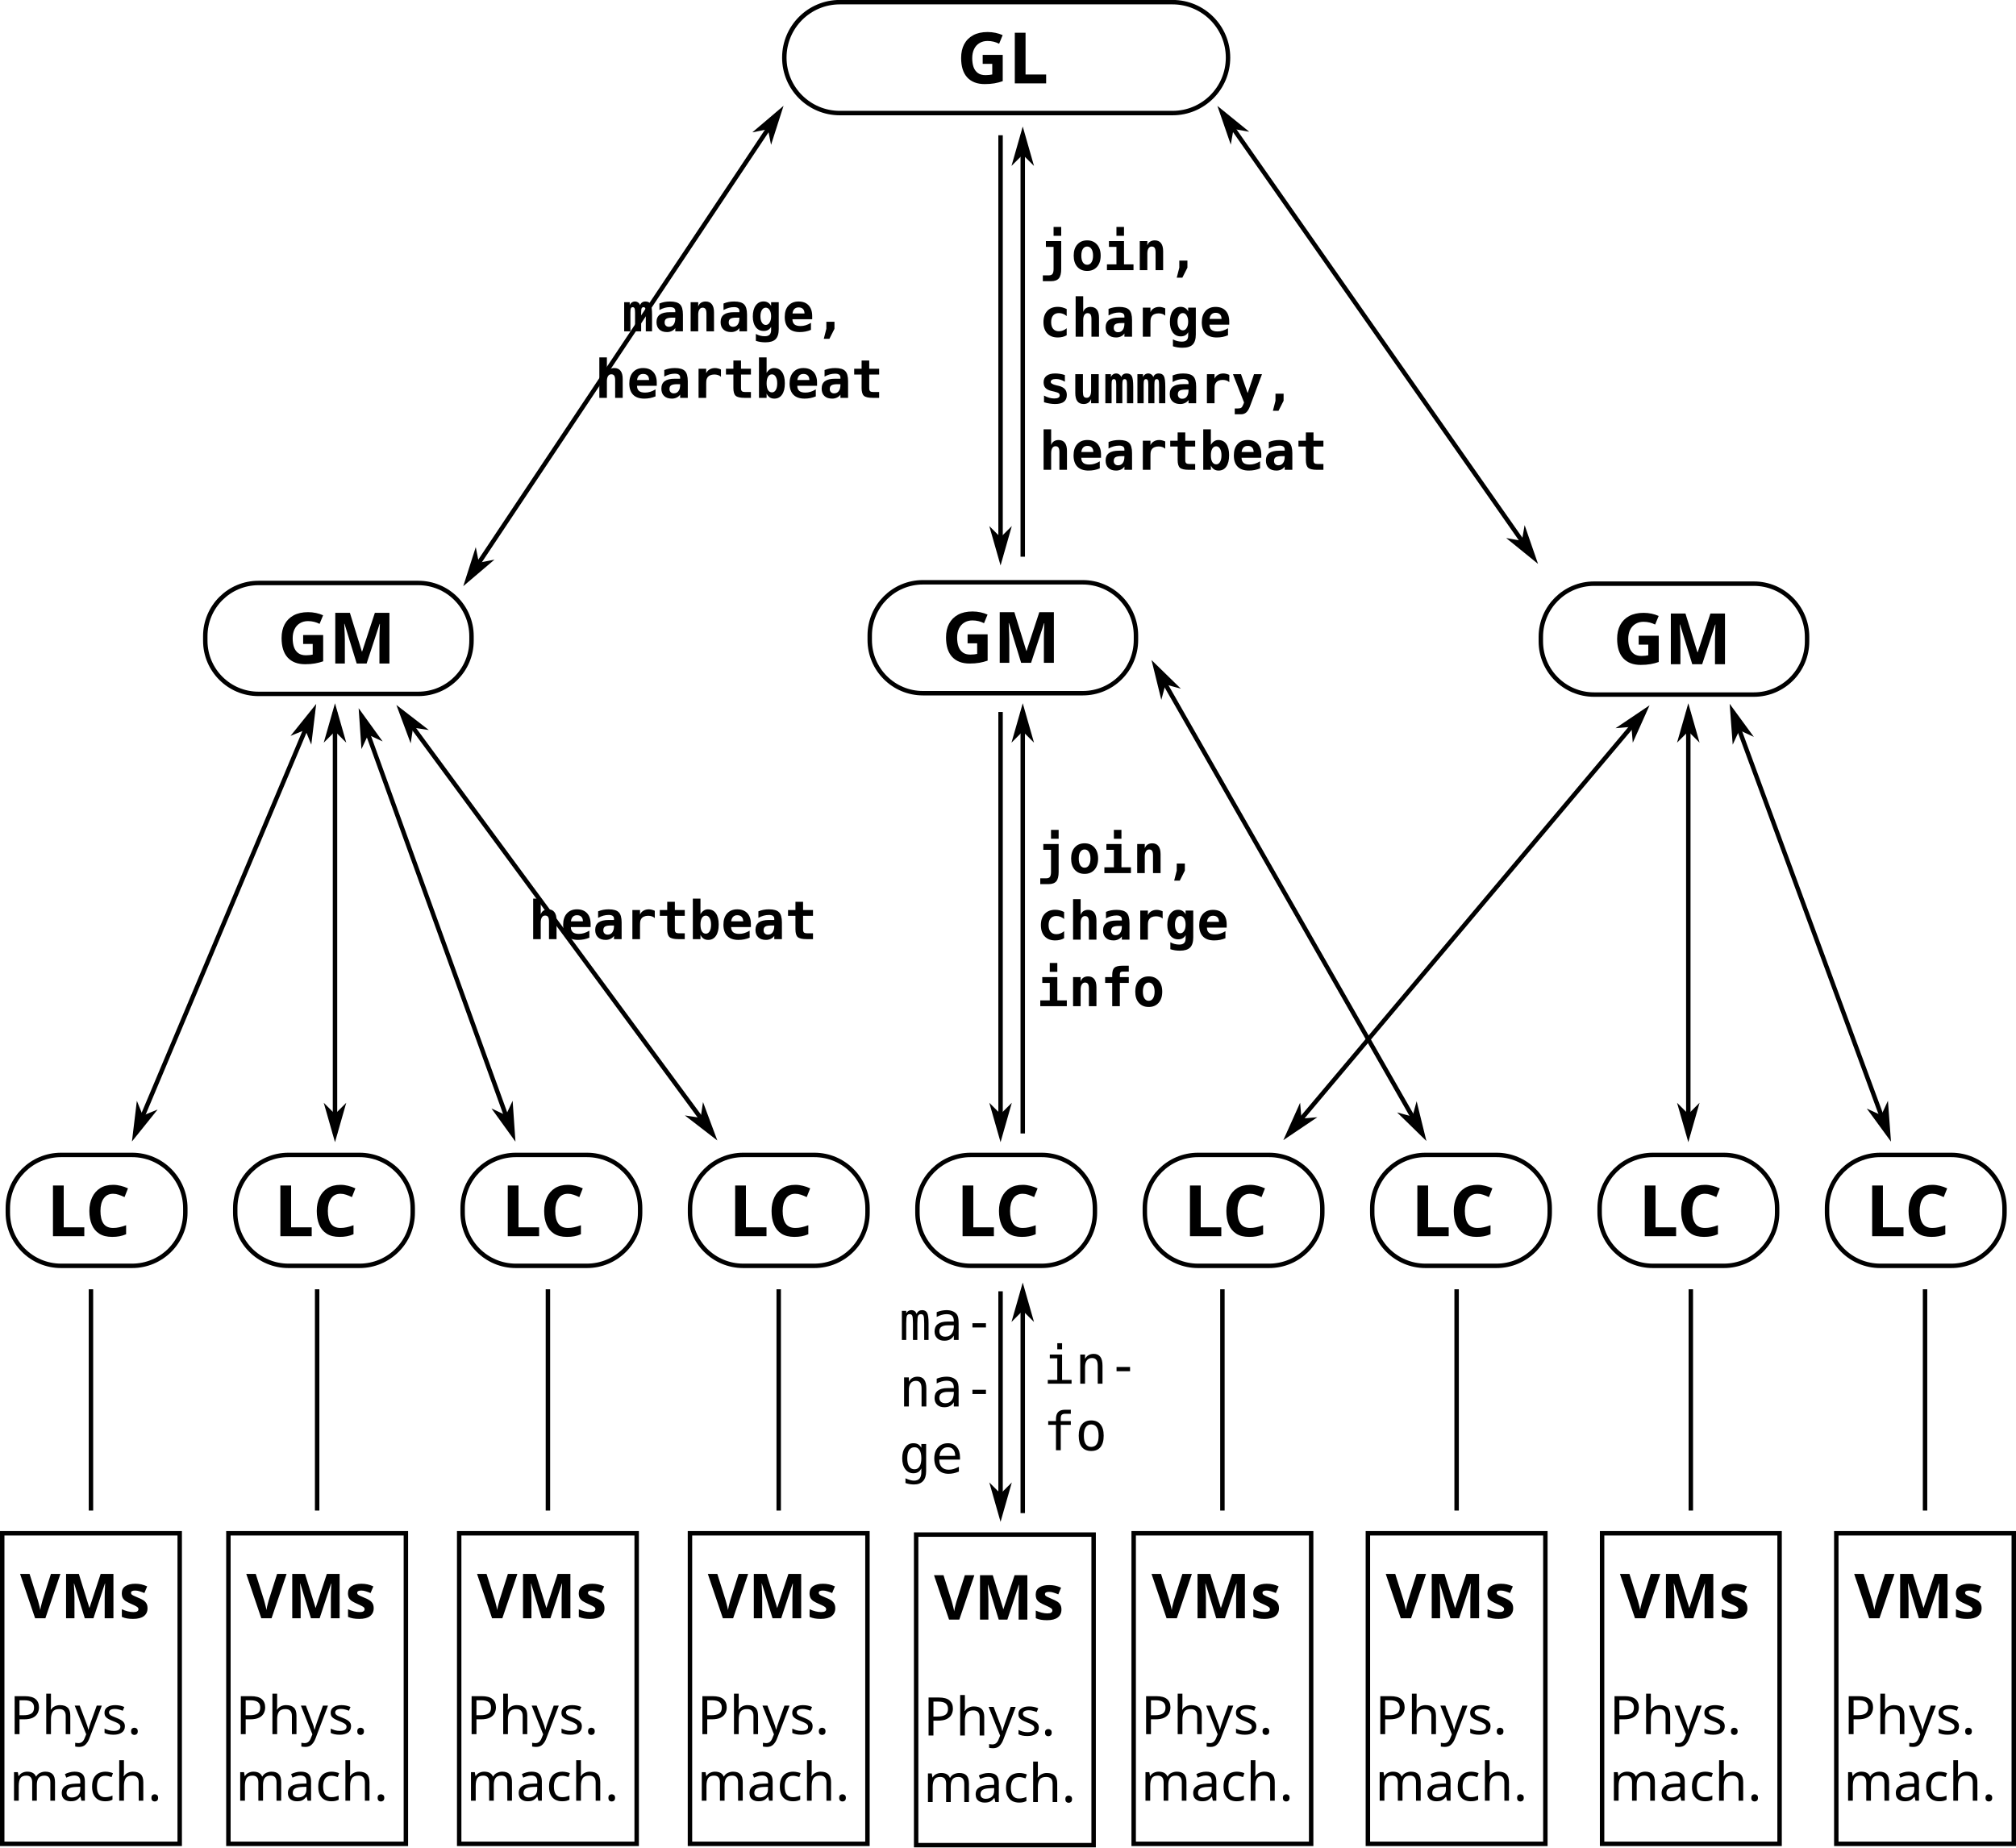
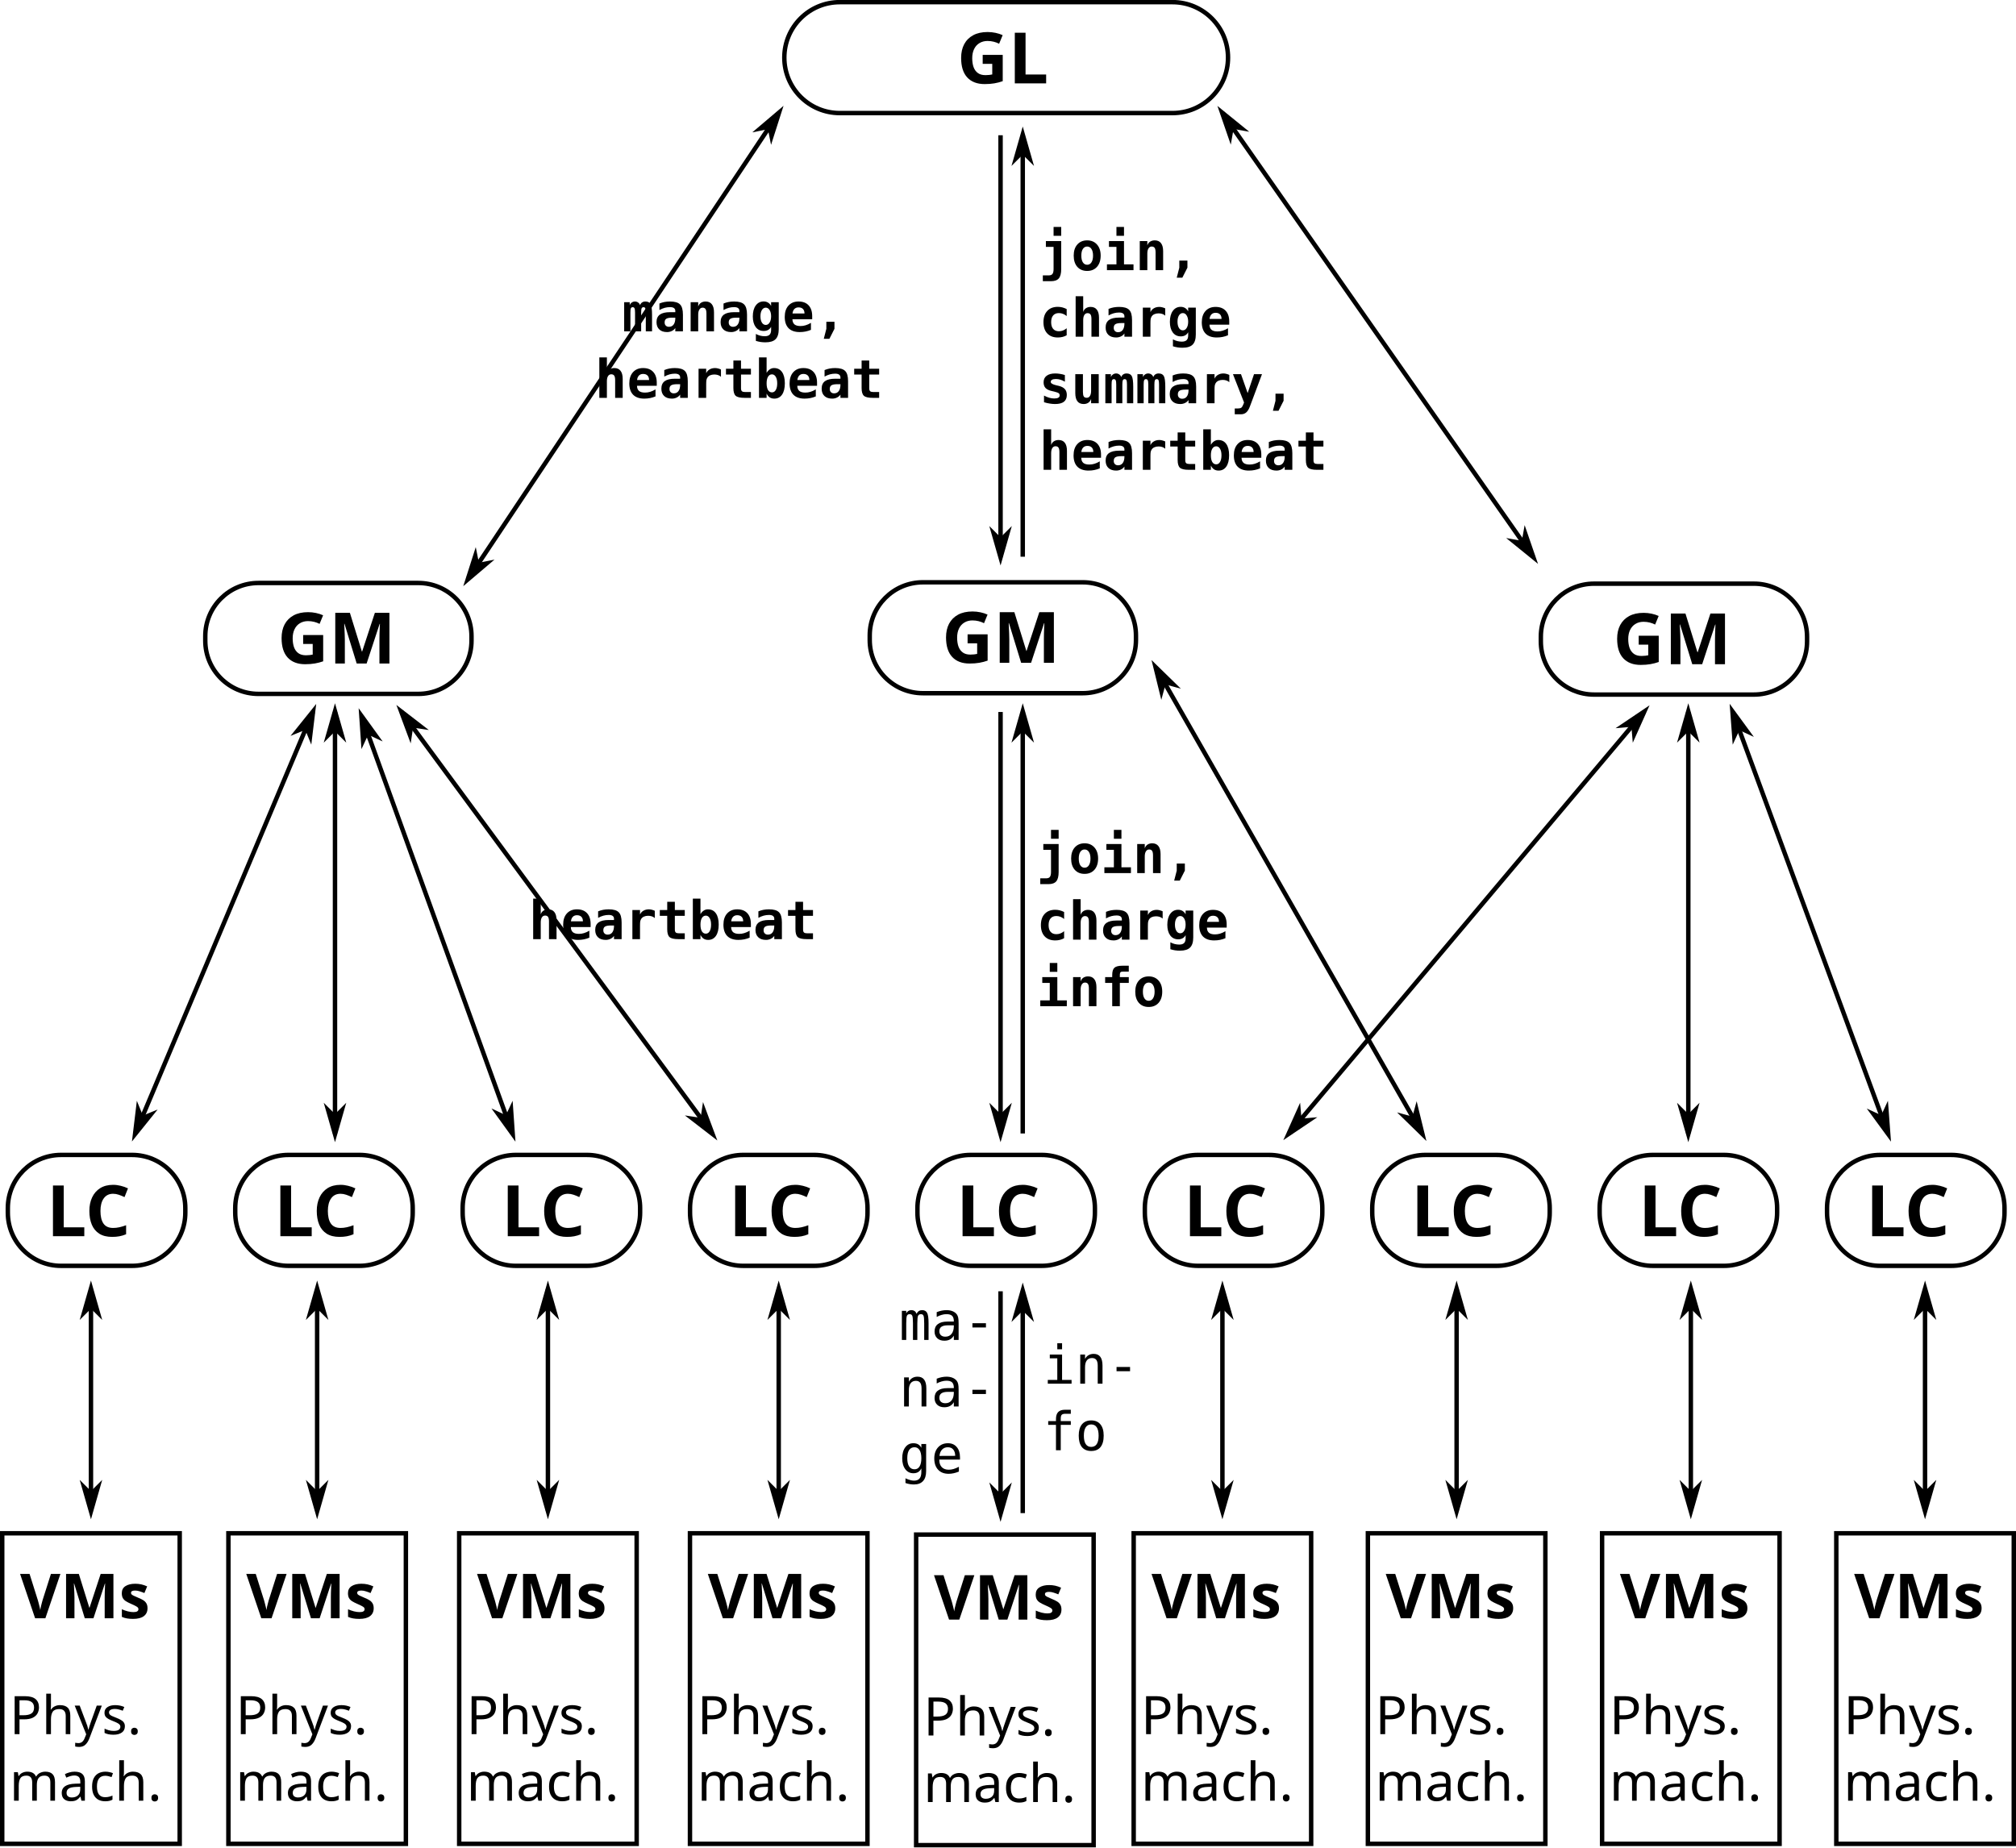
<svg xmlns="http://www.w3.org/2000/svg" xmlns:xlink="http://www.w3.org/1999/xlink" width="454.354" height="416.421" id="svg2" version="1.1">
  <defs id="defs4">
    <marker orient="auto" refY="0" refX="0" id="Arrow1Mstart" style="overflow:visible">
      <path id="path6010" d="M 0,0 5,-5 -12.5,0 5,5 0,0 z" style="fill-rule:evenodd;stroke:#000000;stroke-width:1pt" transform="matrix(0.4,0,0,0.4,4,0)" />
    </marker>
    <marker orient="auto" refY="0" refX="0" id="Arrow1Mend" style="overflow:visible">
      <path id="path6013" d="M 0,0 5,-5 -12.5,0 5,5 0,0 z" style="fill-rule:evenodd;stroke:#000000;stroke-width:1pt" transform="matrix(-0.4,0,0,-0.4,-4,0)" />
    </marker>
    <marker orient="auto" refY="0" refX="0" id="Arrow1Mend-9" style="overflow:visible">
      <path id="path6013-0" d="M 0,0 5,-5 -12.5,0 5,5 0,0 z" style="fill-rule:evenodd;stroke:#000000;stroke-width:1pt" transform="matrix(-0.4,0,0,-0.4,-4,0)" />
    </marker>
    <marker orient="auto" refY="0" refX="0" id="marker7746" style="overflow:visible">
      <path id="path7748" d="M 0,0 5,-5 -12.5,0 5,5 0,0 z" style="fill-rule:evenodd;stroke:#000000;stroke-width:1pt" transform="matrix(-0.4,0,0,-0.4,-4,0)" />
    </marker>
    <marker orient="auto" refY="0" refX="0" id="Arrow1Mstart-5" style="overflow:visible">
      <path id="path6010-2" d="M 0,0 5,-5 -12.5,0 5,5 0,0 z" style="fill-rule:evenodd;stroke:#000000;stroke-width:1pt" transform="matrix(0.4,0,0,0.4,4,0)" />
    </marker>
    <marker orient="auto" refY="0" refX="0" id="marker7746-1" style="overflow:visible">
      <path id="path7748-5" d="M 0,0 5,-5 -12.5,0 5,5 0,0 z" style="fill-rule:evenodd;stroke:#000000;stroke-width:1pt" transform="matrix(-0.4,0,0,-0.4,-4,0)" />
    </marker>
    <marker orient="auto" refY="0" refX="0" id="Arrow1Mstart-7" style="overflow:visible">
      <path id="path6010-3" d="M 0,0 5,-5 -12.5,0 5,5 0,0 z" style="fill-rule:evenodd;stroke:#000000;stroke-width:1pt" transform="matrix(0.4,0,0,0.4,4,0)" />
    </marker>
    <marker orient="auto" refY="0" refX="0" id="marker7746-3" style="overflow:visible">
      <path id="path7748-56" d="M 0,0 5,-5 -12.5,0 5,5 0,0 z" style="fill-rule:evenodd;stroke:#000000;stroke-width:1pt" transform="matrix(-0.4,0,0,-0.4,-4,0)" />
    </marker>
    <marker orient="auto" refY="0" refX="0" id="Arrow1Mstart-8" style="overflow:visible">
      <path id="path6010-7" d="M 0,0 5,-5 -12.5,0 5,5 0,0 z" style="fill-rule:evenodd;stroke:#000000;stroke-width:1pt" transform="matrix(0.4,0,0,0.4,4,0)" />
    </marker>
    <marker orient="auto" refY="0" refX="0" id="marker7746-32" style="overflow:visible">
      <path id="path7748-1" d="M 0,0 5,-5 -12.5,0 5,5 0,0 z" style="fill-rule:evenodd;stroke:#000000;stroke-width:1pt" transform="matrix(-0.4,0,0,-0.4,-4,0)" />
    </marker>
    <marker orient="auto" refY="0" refX="0" id="Arrow1Mstart-4" style="overflow:visible">
      <path id="path6010-8" d="M 0,0 5,-5 -12.5,0 5,5 0,0 z" style="fill-rule:evenodd;stroke:#000000;stroke-width:1pt" transform="matrix(0.4,0,0,0.4,4,0)" />
    </marker>
    <marker orient="auto" refY="0" refX="0" id="marker7746-2" style="overflow:visible">
      <path id="path7748-8" d="M 0,0 5,-5 -12.5,0 5,5 0,0 z" style="fill-rule:evenodd;stroke:#000000;stroke-width:1pt" transform="matrix(-0.4,0,0,-0.4,-4,0)" />
    </marker>
    <marker orient="auto" refY="0" refX="0" id="Arrow1Mstart-6" style="overflow:visible">
      <path id="path6010-1" d="M 0,0 5,-5 -12.5,0 5,5 0,0 z" style="fill-rule:evenodd;stroke:#000000;stroke-width:1pt" transform="matrix(0.4,0,0,0.4,4,0)" />
    </marker>
    <marker orient="auto" refY="0" refX="0" id="marker7746-6" style="overflow:visible">
      <path id="path7748-82" d="M 0,0 5,-5 -12.5,0 5,5 0,0 z" style="fill-rule:evenodd;stroke:#000000;stroke-width:1pt" transform="matrix(-0.4,0,0,-0.4,-4,0)" />
    </marker>
    <marker orient="auto" refY="0" refX="0" id="Arrow1Mstart-0" style="overflow:visible">
      <path id="path6010-71" d="M 0,0 5,-5 -12.5,0 5,5 0,0 z" style="fill-rule:evenodd;stroke:#000000;stroke-width:1pt" transform="matrix(0.4,0,0,0.4,4,0)" />
    </marker>
    <marker orient="auto" refY="0" refX="0" id="marker7746-60" style="overflow:visible">
      <path id="path7748-15" d="M 0,0 5,-5 -12.5,0 5,5 0,0 z" style="fill-rule:evenodd;stroke:#000000;stroke-width:1pt" transform="matrix(-0.4,0,0,-0.4,-4,0)" />
    </marker>
  </defs>
  <g id="layer1" transform="translate(-384.5,-636.875)">
    <g id="g5958" transform="translate(11.51563,-40)">
      <rect ry="12.5" y="677.362" x="549.75" height="25" width="100" id="rect5858" style="fill:none;stroke:#000000;stroke-width:1;stroke-miterlimit:4;stroke-opacity:1;stroke-dasharray:none;stroke-dashoffset:0" />
      <text id="text5860" y="695.671" x="588.676" style="font-size:16px;font-style:normal;font-variant:normal;font-weight:bold;font-stretch:normal;line-height:125%;letter-spacing:0px;word-spacing:0px;fill:#000000;fill-opacity:1;stroke:none;font-family:Verdana;-inkscape-font-specification:Bitstream Vera Sans Bold" xml:space="preserve">
        <tspan y="695.671" x="588.676" id="tspan5862">GL</tspan>
      </text>
    </g>
    <g id="g5934" transform="translate(10.76563,15.9209)">
      <g transform="translate(0,-0.1542969)" id="g5901">
        <rect style="fill:none;stroke:#000000;stroke-width:1;stroke-miterlimit:4;stroke-opacity:1;stroke-dasharray:none;stroke-dashoffset:0" id="rect5858-4" width="60" height="25" x="420" y="752.516" ry="11.991" />
        <text xml:space="preserve" style="font-size:16px;font-style:normal;font-variant:normal;font-weight:bold;font-stretch:normal;line-height:125%;letter-spacing:0px;word-spacing:0px;fill:#000000;fill-opacity:1;stroke:none;font-family:Verdana;-inkscape-font-specification:Bitstream Vera Sans Bold" x="436.273" y="770.671" id="text5860-1">
          <tspan id="tspan5862-9" x="436.273" y="770.671">GM</tspan>
        </text>
      </g>
      <use height="726" width="726" transform="translate(149.75,-0.1542995)" id="use5906" xlink:href="#g5901" y="0" x="0" />
      <use height="726" width="726" transform="translate(301,0.1542943)" id="use5908" xlink:href="#g5901" y="0" x="0" />
    </g>
    <g id="g5984" transform="translate(0,54)">
      <g transform="translate(-138.7344,-4.158206)" id="g5963">
        <rect style="fill:none;stroke:#000000;stroke-width:1;stroke-miterlimit:4;stroke-opacity:1;stroke-dasharray:none;stroke-dashoffset:0" id="rect5858-7" width="40" height="25" x="525" y="847.362" ry="11.991" />
        <text xml:space="preserve" style="font-size:16px;font-style:normal;font-variant:normal;font-weight:bold;font-stretch:normal;line-height:125%;letter-spacing:0px;word-spacing:0px;fill:#000000;fill-opacity:1;stroke:none;font-family:Verdana;-inkscape-font-specification:Bitstream Vera Sans Bold" x="533.734" y="865.679" id="text5860-6">
          <tspan id="tspan5862-7" x="533.734" y="865.679">LC</tspan>
        </text>
      </g>
      <use height="726" width="726" transform="translate(51.24999,0)" id="use5968" xlink:href="#g5963" y="0" x="0" />
      <use height="726" width="726" transform="translate(102.5,0)" id="use5970" xlink:href="#g5963" y="0" x="0" />
      <use height="726" width="726" transform="translate(153.75,0)" id="use5972" xlink:href="#g5963" y="0" x="0" />
      <use height="726" width="726" transform="translate(205,0)" id="use5974" xlink:href="#g5963" y="0" x="0" />
      <use height="726" width="726" transform="translate(256.25,0)" id="use5976" xlink:href="#g5963" y="0" x="0" />
      <use transform="translate(307.5,0)" height="726" width="726" id="use5978" xlink:href="#g5963" y="0" x="0" />
      <use height="726" width="726" transform="translate(358.75,0)" id="use5980" xlink:href="#g5963" y="0" x="0" />
      <use height="726" width="726" transform="translate(410,0)" id="use5982" xlink:href="#g5963" y="0" x="0" />
    </g>
    <path style="fill:none;stroke:#000000;stroke-width:1px;stroke-linecap:butt;stroke-linejoin:miter;stroke-opacity:1;marker-start:url(#Arrow1Mstart);marker-end:url(#Arrow1Mend)" d="m 460.5,210.487 70,100" id="path6444" transform="translate(199.5,451.875)" />
    <path style="fill:none;stroke:#000000;stroke-width:1px;stroke-linecap:butt;stroke-linejoin:miter;stroke-opacity:1;marker-end:url(#Arrow1Mend)" d="m 410.5,215.487 0,95" id="path6628" transform="translate(199.5,451.875)" />
    <path style="fill:none;stroke:#000000;stroke-width:1px;stroke-linecap:butt;stroke-linejoin:miter;stroke-opacity:1;marker-start:url(#Arrow1Mstart);marker-end:url(#Arrow1Mend)" d="m 290.5,315.487 70,-105" id="path6812" transform="translate(199.5,451.875)" />
    <path style="fill:none;stroke:#000000;stroke-width:1px;stroke-linecap:butt;stroke-linejoin:miter;stroke-opacity:1;marker-end:url(#Arrow1Mend)" d="m 415.5,310.487 c 0,-55 0,-95 0,-95" id="path6996" transform="translate(199.5,451.875)" />
    <path style="fill:none;stroke:#000000;stroke-width:1px;stroke-linecap:butt;stroke-linejoin:miter;stroke-opacity:1;marker-end:url(#Arrow1Mend)" d="m 610,797.362 0,95" id="path6628-8" />
    <path style="fill:none;stroke:#000000;stroke-width:1px;stroke-linecap:butt;stroke-linejoin:miter;stroke-opacity:1;marker-end:url(#Arrow1Mend)" d="m 615,892.362 c 0,-55 0,-95 0,-95" id="path6996-6" />
    <path style="fill:none;stroke:#000000;stroke-width:1px;stroke-linecap:butt;stroke-linejoin:miter;stroke-opacity:1;marker-start:url(#Arrow1Mstart);marker-end:url(#marker7746)" d="m 255.5,345.487 -40,95" id="path7769" transform="translate(199.5,451.875)" />
    <path style="fill:none;stroke:#000000;stroke-width:1px;stroke-linecap:butt;stroke-linejoin:miter;stroke-opacity:1;marker-start:url(#Arrow1Mstart);marker-end:url(#marker7746)" d="m 260.5,345.487 0,95" id="path8147" transform="translate(199.5,451.875)" />
    <path style="fill:none;stroke:#000000;stroke-width:1px;stroke-linecap:butt;stroke-linejoin:miter;stroke-opacity:1;marker-start:url(#Arrow1Mstart);marker-end:url(#marker7746)" d="m 765,797.362 0,95" id="path8147-5" />
    <path style="fill:none;stroke:#000000;stroke-width:1px;stroke-linecap:butt;stroke-linejoin:miter;stroke-opacity:1;marker-start:url(#Arrow1Mstart);marker-end:url(#marker7746)" d="m 475,797.362 70,95" id="path7769-5" />
    <path style="fill:none;stroke:#000000;stroke-width:1px;stroke-linecap:butt;stroke-linejoin:miter;stroke-opacity:1;marker-start:url(#Arrow1Mstart);marker-end:url(#marker7746)" d="m 466,798.362 34,94" id="path7769-2" />
    <path style="fill:none;stroke:#000000;stroke-width:1px;stroke-linecap:butt;stroke-linejoin:miter;stroke-opacity:1;marker-start:url(#Arrow1Mstart);marker-end:url(#marker7746)" d="m 755,797.362 -80,95" id="path7769-2-3" />
    <path style="fill:none;stroke:#000000;stroke-width:1px;stroke-linecap:butt;stroke-linejoin:miter;stroke-opacity:1;marker-start:url(#Arrow1Mstart);marker-end:url(#marker7746)" d="m 775,797.362 35,95" id="path7769-2-3-7" />
    <path style="fill:none;stroke:#000000;stroke-width:1px;stroke-linecap:butt;stroke-linejoin:miter;stroke-opacity:1;marker-start:url(#Arrow1Mstart);marker-end:url(#marker7746)" d="m 645,787.362 60,105" id="path7769-2-3-3" />
    <text xml:space="preserve" style="font-size:16px;font-style:normal;font-variant:normal;font-weight:bold;font-stretch:normal;text-align:end;line-height:125%;letter-spacing:0px;word-spacing:0px;text-anchor:end;fill:#000000;fill-opacity:1;stroke:none;font-family:Verdana;-inkscape-font-specification:Bitstream Vera Sans Bold" x="604.381" y="711.553" id="text8690">
      <tspan x="604.381" y="711.553" style="font-size:12px;font-style:normal;font-variant:normal;font-weight:bold;font-stretch:normal;text-align:end;text-anchor:end;font-family:Consolas;-inkscape-font-specification:Consolas Bold" id="tspan8724">manage,</tspan>
      <tspan x="604.381" y="726.553" style="font-size:12px;font-style:normal;font-variant:normal;font-weight:bold;font-stretch:normal;text-align:end;text-anchor:end;font-family:Consolas;-inkscape-font-specification:Consolas Bold" id="tspan8704">heartbeat</tspan>
    </text>
    <text xml:space="preserve" style="font-size:12px;font-style:normal;font-variant:normal;font-weight:normal;font-stretch:normal;line-height:125%;letter-spacing:0px;word-spacing:0px;fill:#000000;fill-opacity:1;stroke:none;font-family:Consolas;-inkscape-font-specification:Consolas" x="423.15" y="270.809" id="text8706" transform="translate(199.5,451.875)">
      <tspan id="tspan8708" x="423.15" y="270.809" />
    </text>
    <text xml:space="preserve" style="font-size:12px;font-style:normal;font-variant:normal;font-weight:normal;font-stretch:normal;line-height:125%;letter-spacing:0px;word-spacing:0px;fill:#000000;fill-opacity:1;stroke:none;font-family:Consolas;-inkscape-font-specification:Consolas" x="422.641" y="270.809" id="text8710" transform="translate(199.5,451.875)">
      <tspan id="tspan8712" x="422.641" y="270.809" />
    </text>
    <text xml:space="preserve" style="font-size:12px;font-style:normal;font-variant:normal;font-weight:normal;font-stretch:normal;line-height:125%;letter-spacing:0px;word-spacing:0px;fill:#000000;fill-opacity:1;stroke:none;font-family:Consolas;-inkscape-font-specification:Consolas" x="618.684" y="697.772" id="text8714">
      <tspan id="tspan8716" x="618.684" y="697.772" style="font-weight:bold;-inkscape-font-specification:Consolas Bold">join,</tspan>
      <tspan x="618.684" y="712.772" style="font-weight:bold;-inkscape-font-specification:Consolas Bold" id="tspan8759">charge</tspan>
      <tspan x="618.684" y="727.772" id="tspan8718" style="font-weight:bold;-inkscape-font-specification:Consolas Bold">summary,</tspan>
      <tspan x="618.684" y="742.772" id="tspan8720" style="font-weight:bold;-inkscape-font-specification:Consolas Bold">heartbeat</tspan>
    </text>
    <text xml:space="preserve" style="font-size:12px;font-style:normal;font-variant:normal;font-weight:normal;font-stretch:normal;text-align:end;line-height:125%;letter-spacing:0px;word-spacing:0px;text-anchor:end;fill:#000000;fill-opacity:1;stroke:none;font-family:Consolas;-inkscape-font-specification:Consolas" x="604.794" y="848.559" id="text8726">
      <tspan x="604.794" y="848.559" id="tspan8730" style="font-weight:bold;-inkscape-font-specification:Consolas Bold">heartbeat</tspan>
    </text>
    <text xml:space="preserve" style="font-size:12px;font-style:normal;font-variant:normal;font-weight:normal;font-stretch:normal;line-height:125%;letter-spacing:0px;word-spacing:0px;fill:#000000;fill-opacity:1;stroke:none;font-family:Consolas;-inkscape-font-specification:Consolas" x="618.107" y="833.68" id="text8732">
      <tspan id="tspan8734" x="618.107" y="833.68" style="font-weight:bold;-inkscape-font-specification:Consolas Bold">join,</tspan>
      <tspan x="618.107" y="848.68" style="font-weight:bold;-inkscape-font-specification:Consolas Bold" id="tspan8763">charge</tspan>
      <tspan x="618.107" y="863.68" id="tspan8736" style="font-weight:bold;-inkscape-font-specification:Consolas Bold">info</tspan>
    </text>
    <text xml:space="preserve" style="font-size:12px;font-style:normal;font-variant:normal;font-weight:normal;font-stretch:normal;line-height:125%;letter-spacing:0px;word-spacing:0px;fill:#000000;fill-opacity:1;stroke:none;font-family:Consolas;-inkscape-font-specification:Consolas" x="195.3" y="506.288" id="text8769" transform="translate(199.5,451.875)">
      <tspan id="tspan8771" x="195.3" y="506.288" />
    </text>
    <g id="g9414" transform="translate(0,-0.875)">
-       <path id="path8767" d="m 405,928.362 0,49.875" style="fill:none;stroke:#000000;stroke-width:1px;stroke-linecap:butt;stroke-linejoin:miter;stroke-opacity:1" />
+       <path id="path8767" d="m 405,928.362 0,49.875" style="fill:none;stroke:#000000;stroke-width:1px;stroke-linecap:butt;stroke-linejoin:miter;stroke-opacity:1;marker-start:url(#Arrow1Mstart-0);marker-end:url(#marker7746-60)" />
      <g transform="translate(0,46)" id="g8840">
        <rect style="fill:none;stroke:#000000;stroke-width:1;stroke-miterlimit:4;stroke-opacity:1;stroke-dasharray:none;stroke-dashoffset:0" id="rect8765" width="40" height="70" x="385" y="937.362" ry="0" />
        <text xml:space="preserve" style="font-size:16px;font-style:normal;font-variant:normal;font-weight:bold;font-stretch:normal;line-height:125%;letter-spacing:0px;word-spacing:0px;fill:#000000;fill-opacity:1;stroke:none;font-family:Verdana;-inkscape-font-specification:Bitstream Vera Sans Bold" x="389.024" y="956.52" id="text5860-6-3">
          <tspan id="tspan5862-7-7" x="389.024" y="956.52" style="font-size:14px">VMs</tspan>
        </text>
        <text xml:space="preserve" style="font-size:12px;font-style:normal;font-variant:normal;font-weight:normal;font-stretch:normal;line-height:125%;letter-spacing:0px;word-spacing:0px;fill:#000000;fill-opacity:1;stroke:none;font-family:Consolas;-inkscape-font-specification:Consolas" x="386.646" y="982.644" id="text8794">
          <tspan id="tspan8796" x="386.646" y="982.644" style="font-style:normal;font-variant:normal;font-weight:normal;font-stretch:normal;font-family:Verdana;-inkscape-font-specification:Verdana">Phys.</tspan>
          <tspan x="386.646" y="997.644" id="tspan8798" style="font-style:normal;font-variant:normal;font-weight:normal;font-stretch:normal;font-family:Verdana;-inkscape-font-specification:Verdana">mach.</tspan>
        </text>
      </g>
    </g>
    <g id="g9438" transform="translate(0,0.579103)">
      <path id="path8767-8" d="m 610,927.362 0,50" style="fill:none;stroke:#000000;stroke-width:1px;stroke-linecap:butt;stroke-linejoin:miter;stroke-opacity:1;marker-end:url(#marker7746-60)" />
      <g transform="translate(205.9756,44.84179)" id="g8840-4">
        <rect style="fill:none;stroke:#000000;stroke-width:1;stroke-miterlimit:4;stroke-opacity:1;stroke-dasharray:none;stroke-dashoffset:0" id="rect8765-0" width="40" height="70" x="385" y="937.362" ry="0" />
        <text xml:space="preserve" style="font-size:16px;font-style:normal;font-variant:normal;font-weight:bold;font-stretch:normal;line-height:125%;letter-spacing:0px;word-spacing:0px;fill:#000000;fill-opacity:1;stroke:none;font-family:Verdana;-inkscape-font-specification:Bitstream Vera Sans Bold" x="389.024" y="956.52" id="text5860-6-3-6">
          <tspan id="tspan5862-7-7-9" x="389.024" y="956.52" style="font-size:14px">VMs</tspan>
        </text>
        <text xml:space="preserve" style="font-size:12px;font-style:normal;font-variant:normal;font-weight:normal;font-stretch:normal;line-height:125%;letter-spacing:0px;word-spacing:0px;fill:#000000;fill-opacity:1;stroke:none;font-family:Consolas;-inkscape-font-specification:Consolas" x="386.646" y="982.644" id="text8794-0">
          <tspan id="tspan8796-6" x="386.646" y="982.644" style="font-style:normal;font-variant:normal;font-weight:normal;font-stretch:normal;font-family:Verdana;-inkscape-font-specification:Verdana">Phys.</tspan>
          <tspan x="386.646" y="997.644" id="tspan8798-7" style="font-style:normal;font-variant:normal;font-weight:normal;font-stretch:normal;font-family:Verdana;-inkscape-font-specification:Verdana">mach.</tspan>
        </text>
      </g>
      <path id="path8767-8-1" d="m 615,927.362 0,50" style="fill:none;stroke:#000000;stroke-width:1px;stroke-linecap:butt;stroke-linejoin:miter;stroke-opacity:1;marker-start:url(#Arrow1Mstart-0)" />
      <text id="text9392" y="938.327" x="587.117" style="font-size:12px;font-style:normal;font-variant:normal;font-weight:normal;font-stretch:normal;line-height:125%;letter-spacing:0px;word-spacing:0px;fill:#000000;fill-opacity:1;stroke:none;font-family:Consolas;-inkscape-font-specification:Consolas" xml:space="preserve">
        <tspan y="938.327" x="587.117" id="tspan9394">ma-</tspan>
        <tspan id="tspan9396" y="953.327" x="587.117">na-</tspan>
        <tspan id="tspan9398" y="968.327" x="587.117">ge</tspan>
      </text>
      <text id="text9400" y="948.186" x="619.598" style="font-size:12px;font-style:normal;font-variant:normal;font-weight:normal;font-stretch:normal;line-height:125%;letter-spacing:0px;word-spacing:0px;fill:#000000;fill-opacity:1;stroke:none;font-family:Consolas;-inkscape-font-specification:Consolas" xml:space="preserve">
        <tspan y="948.186" x="619.598" id="tspan9402">in-</tspan>
        <tspan id="tspan9404" y="963.186" x="619.598">fo</tspan>
      </text>
    </g>
    <use x="0" y="0" xlink:href="#g9414" id="use9424" transform="translate(50.97559,0)" width="726" height="726" />
    <use x="0" y="0" xlink:href="#g9414" id="use9426" transform="translate(102.9878,0)" width="726" height="726" />
    <use x="0" y="0" xlink:href="#g9414" id="use9428" transform="translate(155,0)" width="726" height="726" />
    <use x="0" y="0" xlink:href="#g9414" id="use9430" transform="translate(255,0)" width="726" height="726" />
    <use x="0" y="0" xlink:href="#g9414" id="use9432" transform="translate(307.7849,0)" width="726" height="726" />
    <use x="0" y="0" xlink:href="#g9414" id="use9434" transform="translate(360.5696,0)" width="726" height="726" />
    <use x="0" y="0" xlink:href="#g9414" id="use9436" transform="translate(413.3545,0)" width="726" height="726" />
  </g>
</svg>
